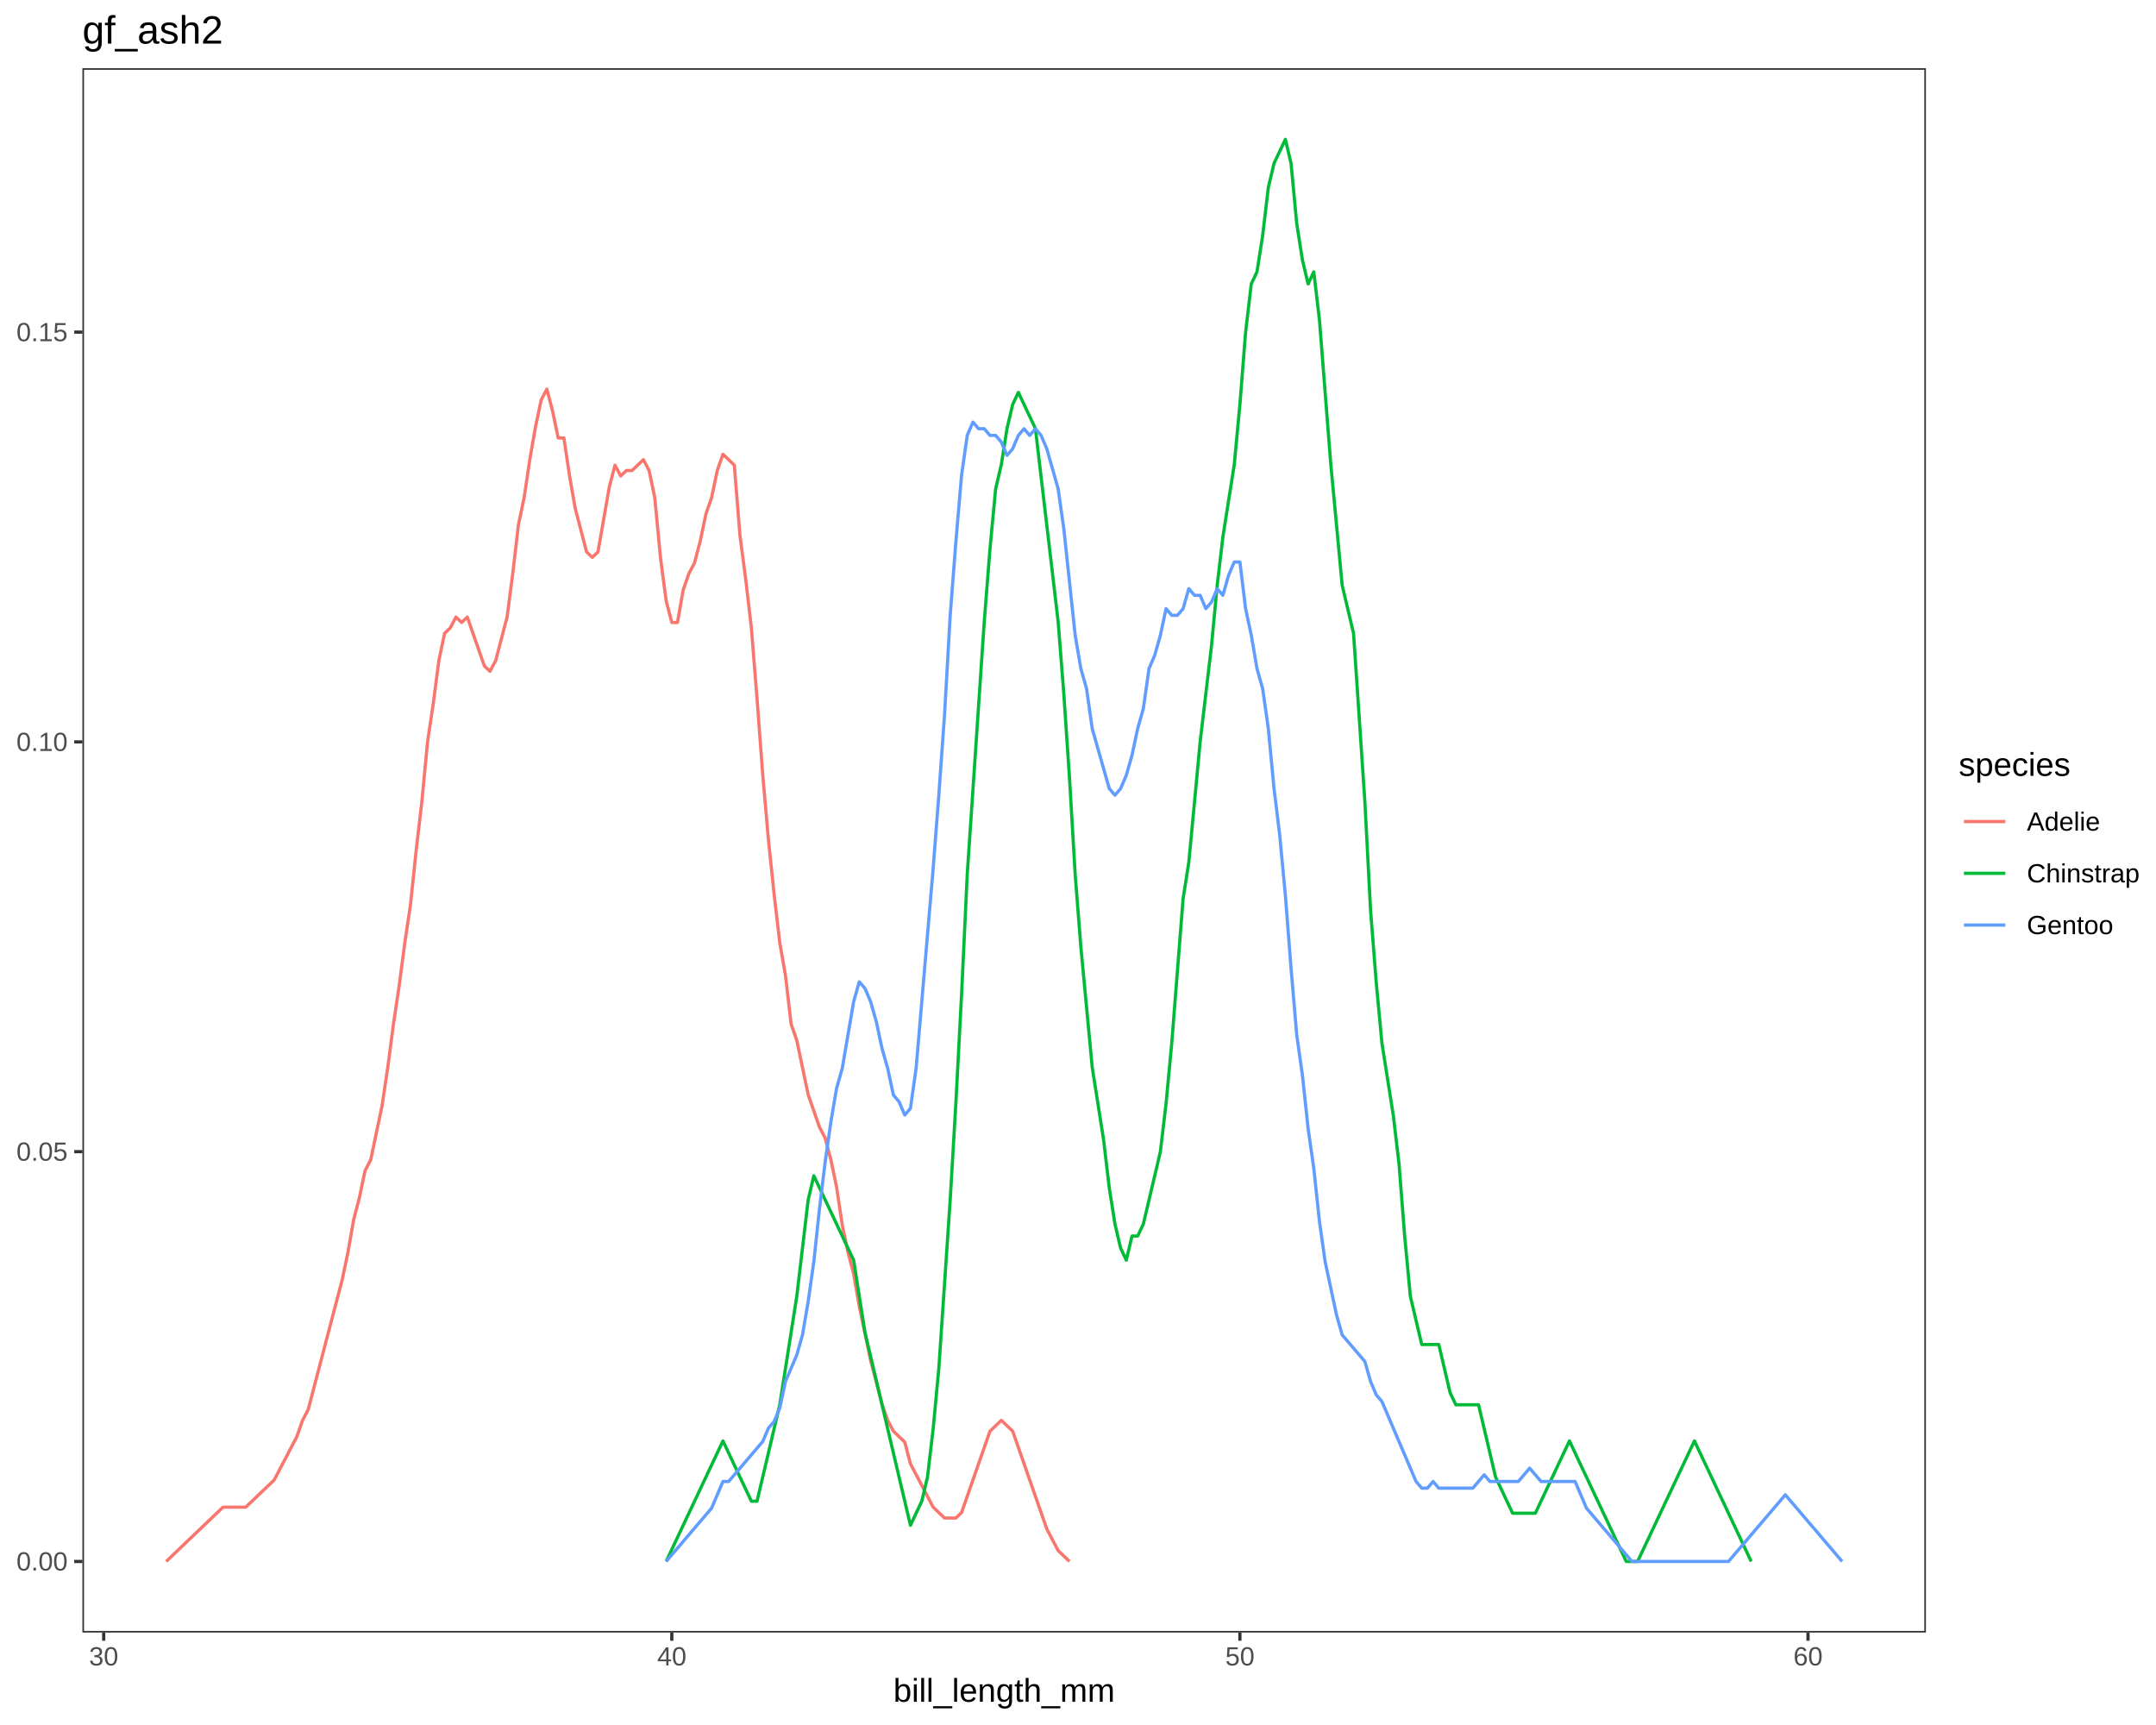
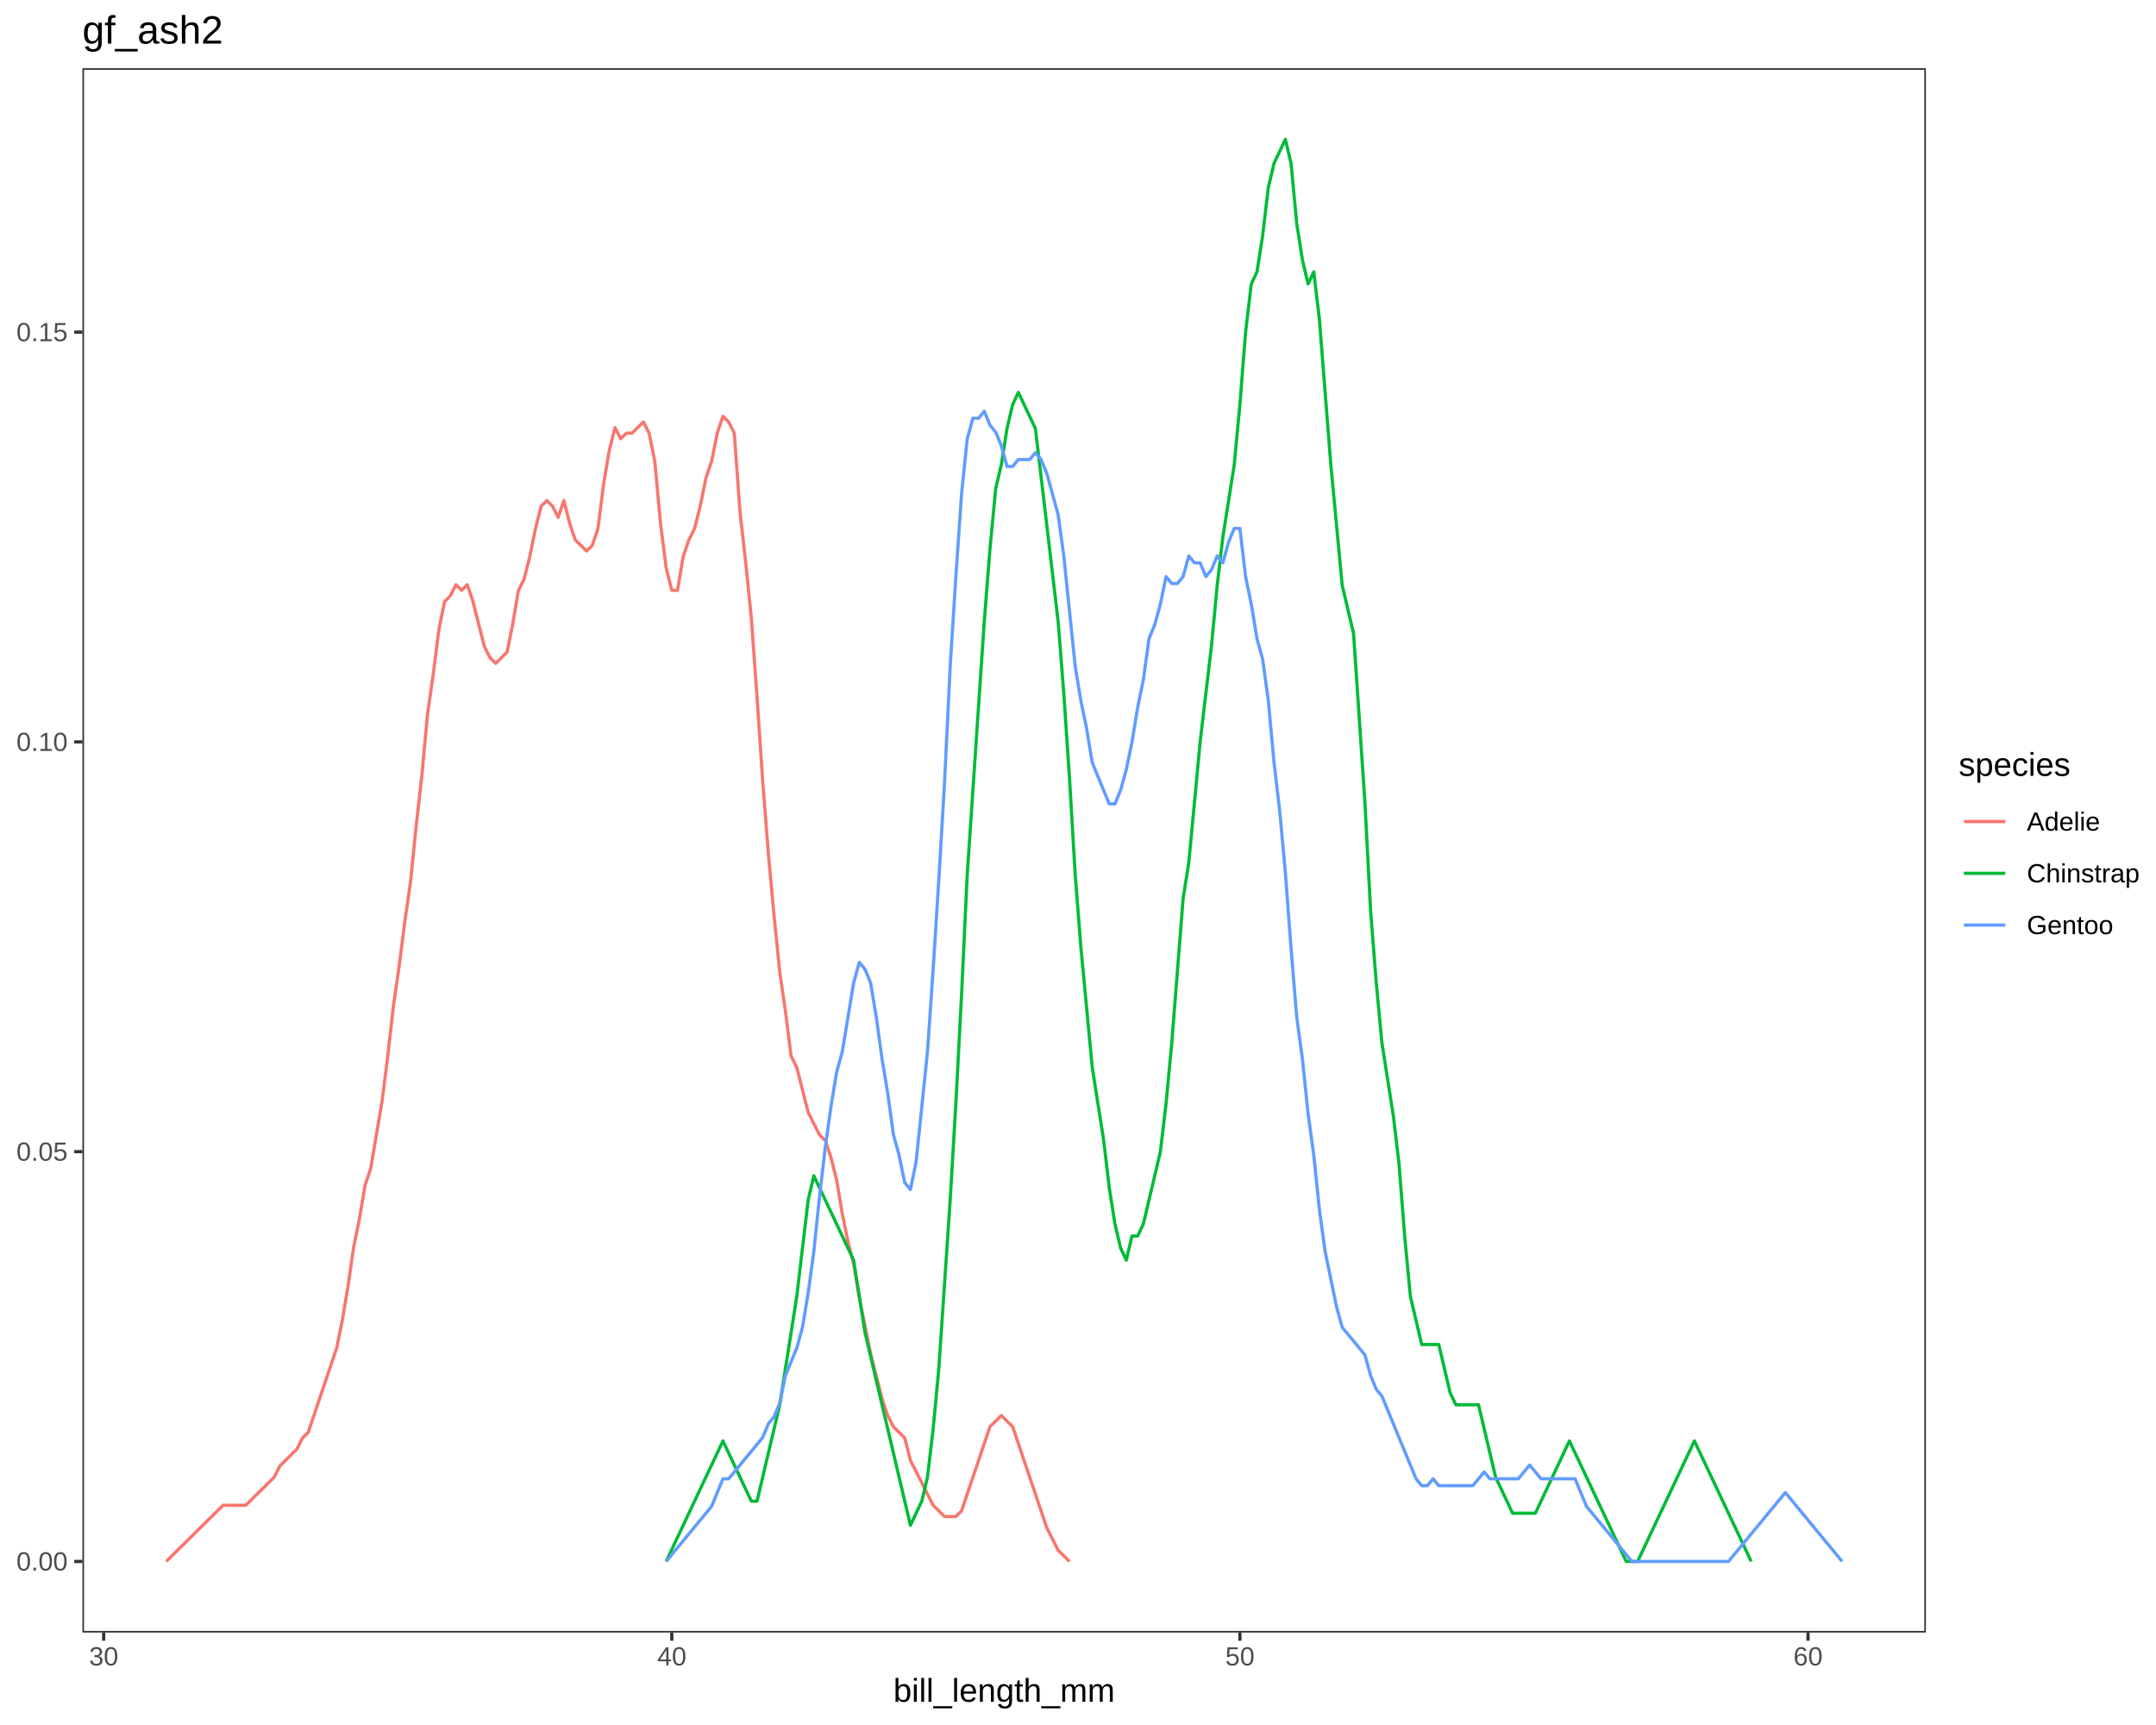
<svg xmlns="http://www.w3.org/2000/svg" viewBox="0 0 720.00 576.00">
  <defs>
    <style type="text/css">
    line, polyline, polygon, path, rect, circle {
      fill: none;
      stroke: #000000;
      stroke-linecap: round;
      stroke-linejoin: round;
      stroke-miterlimit: 10.00;
    }
  </style>
  </defs>
  <rect width="100%" height="100%" style="stroke: none; fill: #FFFFFF;" />
  <rect x="0.00" y="0.00" width="720.00" height="576.00" style="stroke-width: 1.07; stroke: #FFFFFF; fill: #FFFFFF;" />
  <defs>
    <clipPath id="cpMjcuNTJ8NjQzLjE2fDU0NS4xM3wyMi43Nw==">
      <rect x="27.52" y="22.77" width="615.64" height="522.36" />
    </clipPath>
  </defs>
  <rect x="27.52" y="22.77" width="615.64" height="522.36" style="stroke-width: 1.07; stroke: none; fill: #FFFFFF;" clip-path="url(#cpMjcuNTJ8NjQzLjE2fDU0NS4xM3wyMi43Nw==)" />
-   <polyline points="55.50,521.39 74.48,503.26 82.06,503.26 91.55,494.20 93.45,490.58 99.14,479.70 101.04,474.27 102.93,470.64 110.52,441.65 112.42,434.40 114.32,427.15 116.21,418.09 118.11,407.21 120.01,399.96 121.91,390.90 123.80,387.28 127.60,369.16 129.49,356.47 131.39,341.97 133.29,329.28 135.19,314.79 137.08,302.10 138.98,283.98 140.88,267.67 142.78,247.73 144.67,235.05 146.57,220.55 148.47,211.49 150.36,209.67 152.26,206.05 154.16,207.86 156.06,206.05 157.95,211.49 159.85,216.92 161.75,222.36 163.64,224.17 165.54,220.55 167.44,213.30 169.34,206.05 171.23,191.55 173.13,175.24 175.03,166.18 176.92,153.49 178.82,142.62 180.72,133.56 182.62,129.93 184.51,137.18 186.41,146.24 188.31,146.24 190.21,158.93 192.10,169.80 195.90,184.30 197.79,186.11 199.69,184.30 201.59,173.43 203.49,162.55 205.38,155.31 207.28,158.93 209.18,157.12 211.07,157.12 214.87,153.49 216.77,157.12 218.66,166.18 220.56,186.11 222.46,200.61 224.35,207.86 226.25,207.86 228.15,196.99 230.05,191.55 231.94,187.93 233.84,180.68 235.74,171.62 237.64,166.18 239.53,157.12 241.43,151.68 243.33,153.49 245.22,155.31 247.12,178.87 249.02,193.36 250.92,209.67 252.81,233.23 254.71,258.61 256.61,280.35 258.50,298.48 260.40,314.79 262.30,325.66 264.20,341.97 266.09,347.41 267.99,356.47 269.89,365.53 271.78,370.97 273.68,376.40 275.58,380.03 277.48,387.28 279.37,396.34 281.27,409.03 283.17,418.09 285.07,425.34 286.96,436.21 290.76,454.33 294.55,468.83 296.45,474.27 298.35,477.89 302.14,481.52 304.04,488.77 311.63,503.26 315.42,506.89 319.21,506.89 321.11,505.08 330.60,477.89 334.39,474.27 338.19,477.89 349.57,510.51 353.36,517.76 357.16,521.39 " style="stroke-width: 1.07; stroke: #F8766D; stroke-linecap: butt;" clip-path="url(#cpMjcuNTJ8NjQzLjE2fDU0NS4xM3wyMi43Nw==)" />
+   <polyline points="55.50,521.39 74.48,502.64 82.06,502.64 91.55,493.27 93.45,489.52 99.14,483.90 101.04,480.15 102.93,478.28 110.52,455.78 112.42,450.16 114.32,440.79 116.21,429.54 118.11,416.42 120.01,407.05 121.91,395.81 123.80,390.18 127.60,367.69 129.49,352.70 131.39,335.83 133.29,322.71 135.19,307.71 137.08,294.59 138.98,275.85 140.88,258.98 142.78,238.36 144.67,225.24 146.57,210.24 148.47,200.87 150.36,199.00 152.26,195.25 154.16,197.12 156.06,195.25 157.95,200.87 159.85,208.37 161.75,215.87 163.64,219.62 165.54,221.49 167.44,219.62 169.34,217.74 171.23,208.37 173.13,197.12 175.03,193.38 176.92,185.88 178.82,176.51 180.72,169.01 182.62,167.13 184.51,169.01 186.41,172.76 188.31,167.13 190.21,174.63 192.10,180.26 195.90,184.00 197.79,182.13 199.69,176.51 201.59,161.51 203.49,150.27 205.38,142.77 207.28,146.52 209.18,144.64 211.07,144.64 214.87,140.89 216.77,144.64 218.66,154.01 220.56,174.63 222.46,189.63 224.35,197.12 226.25,197.12 228.15,185.88 230.05,180.26 231.94,176.51 233.84,169.01 235.74,159.64 237.64,154.01 239.53,144.64 241.43,139.02 243.33,140.89 245.22,144.64 247.12,170.88 249.02,187.75 250.92,206.50 252.81,232.74 254.71,260.85 256.61,285.22 258.50,305.84 260.40,324.58 262.30,337.70 264.20,352.70 266.09,356.44 267.99,363.94 269.89,371.44 271.78,375.19 273.68,378.94 275.58,380.81 277.48,386.43 279.37,393.93 281.27,405.18 283.17,414.55 285.07,422.05 286.96,433.29 290.76,452.04 294.55,467.03 296.45,472.65 298.35,476.40 302.14,480.15 304.04,487.65 311.63,502.64 315.42,506.39 319.21,506.39 321.11,504.52 330.60,476.40 334.39,472.65 338.19,476.40 349.57,510.14 353.36,517.64 357.16,521.39 " style="stroke-width: 1.07; stroke: #F8766D; stroke-linecap: butt;" clip-path="url(#cpMjcuNTJ8NjQzLjE2fDU0NS4xM3wyMi43Nw==)" />
  <polyline points="222.46,521.39 241.43,481.14 250.92,501.27 252.81,501.27 260.40,469.07 266.09,432.85 269.89,400.66 271.78,392.61 285.07,420.78 288.86,444.92 290.76,452.97 304.04,509.31 307.83,501.27 309.73,493.22 311.63,477.12 313.52,457.00 317.32,400.66 319.21,368.46 321.11,332.24 323.01,292.00 326.80,235.66 328.70,207.49 330.60,183.34 332.50,163.22 334.39,155.17 336.29,143.10 338.19,135.05 340.08,131.03 341.98,135.05 345.78,143.10 347.67,159.20 349.57,175.29 351.47,191.39 353.36,207.49 355.26,231.63 357.16,259.80 359.06,292.00 360.95,316.15 364.75,356.39 366.64,368.46 368.54,380.54 370.44,396.63 372.34,408.71 374.23,416.75 376.13,420.78 378.03,412.73 379.93,412.73 381.82,408.71 385.62,392.61 387.51,384.56 389.41,368.46 391.31,348.34 395.10,300.05 397.00,287.98 398.90,267.85 400.79,247.73 404.59,215.54 406.49,195.42 408.38,179.32 410.28,167.25 412.18,155.17 414.07,135.05 415.97,110.90 417.87,94.81 419.77,90.78 421.66,78.71 423.56,62.61 425.46,54.56 427.36,50.54 429.25,46.52 431.15,54.56 433.05,74.69 434.94,86.76 436.84,94.81 438.74,90.78 440.64,106.88 442.53,131.03 444.43,155.17 446.33,175.29 448.22,195.42 450.12,203.46 452.02,211.51 455.81,267.85 457.71,304.07 459.61,328.22 461.50,348.34 465.30,372.49 467.20,388.58 469.09,412.73 470.99,432.85 474.79,448.95 480.48,448.95 484.27,465.05 486.17,469.07 493.76,469.07 499.45,493.22 505.14,505.29 512.73,505.29 524.11,481.14 543.08,521.39 546.88,521.39 565.85,481.14 584.82,521.39 " style="stroke-width: 1.07; stroke: #00BA38; stroke-linecap: butt;" clip-path="url(#cpMjcuNTJ8NjQzLjE2fDU0NS4xM3wyMi43Nw==)" />
-   <polyline points="222.46,521.39 237.64,503.59 241.43,494.69 243.33,494.69 254.71,481.34 256.61,476.89 258.50,474.67 260.40,470.22 262.30,461.32 266.09,452.42 267.99,445.74 269.89,434.62 271.78,421.27 273.68,403.47 275.58,387.90 277.48,374.55 279.37,363.42 281.27,356.75 285.07,334.50 286.96,327.83 288.86,330.05 290.76,334.50 292.65,341.18 294.55,350.07 296.45,356.75 298.35,365.65 300.24,367.87 302.14,372.32 304.04,370.10 305.93,356.75 307.83,334.50 309.73,312.25 311.63,290.00 313.52,265.53 315.42,238.83 317.32,205.46 319.21,180.99 321.11,158.74 323.01,145.39 324.91,140.94 326.80,143.16 328.70,143.16 330.60,145.39 332.50,145.39 334.39,147.61 336.29,152.06 338.19,149.84 340.08,145.39 341.98,143.16 343.88,145.39 345.78,143.16 347.67,145.39 349.57,149.84 351.47,156.51 353.36,163.19 355.26,176.54 359.06,212.13 360.95,223.26 362.85,229.93 364.75,243.28 366.64,249.96 368.54,256.63 370.44,263.31 372.34,265.53 374.23,263.31 376.13,258.86 378.03,252.18 379.93,243.28 381.82,236.61 383.72,223.26 385.62,218.81 387.51,212.13 389.41,203.24 391.31,205.46 393.21,205.46 395.10,203.24 397.00,196.56 398.90,198.79 400.79,198.79 402.69,203.24 404.59,201.01 406.49,196.56 408.38,198.79 410.28,192.11 412.18,187.66 414.07,187.66 415.97,203.24 417.87,212.13 419.77,223.26 421.66,229.93 423.56,243.28 425.46,263.31 427.36,278.88 429.25,298.90 431.15,323.38 433.05,345.62 434.94,358.97 436.84,376.77 438.74,390.12 440.64,407.92 442.53,421.27 446.33,439.07 448.22,445.74 453.92,452.42 455.81,454.64 457.71,461.32 459.61,465.77 461.50,467.99 472.89,494.69 474.79,496.91 476.68,496.91 478.58,494.69 480.48,496.91 491.86,496.91 495.65,492.46 497.55,494.69 507.04,494.69 510.83,490.24 514.63,494.69 526.01,494.69 529.80,503.59 544.98,521.39 577.23,521.39 596.21,499.14 615.18,521.39 " style="stroke-width: 1.07; stroke: #619CFF; stroke-linecap: butt;" clip-path="url(#cpMjcuNTJ8NjQzLjE2fDU0NS4xM3wyMi43Nw==)" />
+   <polyline points="222.46,521.39 237.64,502.99 241.43,493.79 243.33,493.79 254.71,479.99 256.61,475.39 258.50,473.09 260.40,468.50 262.30,459.30 266.09,450.10 267.99,443.20 269.89,431.70 271.78,417.90 273.68,399.51 275.58,383.41 277.48,369.61 279.37,358.11 281.27,351.21 285.07,328.22 286.96,321.32 288.86,323.62 290.76,328.22 292.65,339.72 294.55,353.51 296.45,365.01 298.35,378.81 300.24,385.71 302.14,394.91 304.04,397.21 305.93,388.01 307.83,369.61 309.73,351.21 311.63,323.62 313.52,293.72 315.42,261.53 317.32,222.44 319.21,192.54 321.11,164.95 323.01,146.55 324.91,139.65 326.80,139.65 328.70,137.35 330.60,141.95 332.50,144.25 334.39,148.85 336.29,155.75 338.19,155.75 340.08,153.45 341.98,153.45 343.88,153.45 345.78,151.15 347.67,153.45 349.57,158.05 351.47,164.95 353.36,171.84 355.26,185.64 359.06,222.44 360.95,233.93 362.85,243.13 364.75,254.63 366.64,259.23 368.54,263.83 370.44,268.43 372.34,268.43 374.23,263.83 376.13,256.93 378.03,247.73 379.93,236.23 381.82,227.04 383.72,213.24 385.62,208.64 387.51,201.74 389.41,192.54 391.31,194.84 393.21,194.84 395.10,192.54 397.00,185.64 398.90,187.94 400.79,187.94 402.69,192.54 404.59,190.24 406.49,185.64 408.38,187.94 410.28,181.04 412.18,176.44 414.07,176.44 415.97,192.54 417.87,201.74 419.77,213.24 421.66,220.14 423.56,233.93 425.46,254.63 427.36,270.73 429.25,291.42 431.15,316.72 433.05,339.72 434.94,353.51 436.84,371.91 438.74,385.71 440.64,404.11 442.53,417.90 446.33,436.30 448.22,443.20 453.92,450.10 455.81,452.40 457.71,459.30 459.61,463.90 461.50,466.20 472.89,493.79 474.79,496.09 476.68,496.09 478.58,493.79 480.48,496.09 491.86,496.09 495.65,491.49 497.55,493.79 507.04,493.79 510.83,489.19 514.63,493.79 526.01,493.79 529.80,502.99 544.98,521.39 577.23,521.39 596.21,498.39 615.18,521.39 " style="stroke-width: 1.07; stroke: #619CFF; stroke-linecap: butt;" clip-path="url(#cpMjcuNTJ8NjQzLjE2fDU0NS4xM3wyMi43Nw==)" />
  <rect x="27.52" y="22.77" width="615.64" height="522.36" style="stroke-width: 1.07; stroke: #333333;" clip-path="url(#cpMjcuNTJ8NjQzLjE2fDU0NS4xM3wyMi43Nw==)" />
  <defs>
    <clipPath id="cpMC4wMHw3MjAuMDB8NTc2LjAwfDAuMDA=">
      <rect x="0.00" y="0.00" width="720.00" height="576.00" />
    </clipPath>
  </defs>
  <g clip-path="url(#cpMC4wMHw3MjAuMDB8NTc2LjAwfDAuMDA=)">
    <text x="5.48" y="524.41" style="font-size: 8.80px; fill: #4D4D4D; font-family: Liberation Sans;" textLength="17.11px" lengthAdjust="spacingAndGlyphs">0.00</text>
  </g>
  <g clip-path="url(#cpMC4wMHw3MjAuMDB8NTc2LjAwfDAuMDA=)">
    <text x="5.48" y="387.58" style="font-size: 8.80px; fill: #4D4D4D; font-family: Liberation Sans;" textLength="17.11px" lengthAdjust="spacingAndGlyphs">0.05</text>
  </g>
  <g clip-path="url(#cpMC4wMHw3MjAuMDB8NTc2LjAwfDAuMDA=)">
    <text x="5.48" y="250.76" style="font-size: 8.80px; fill: #4D4D4D; font-family: Liberation Sans;" textLength="17.11px" lengthAdjust="spacingAndGlyphs">0.10</text>
  </g>
  <g clip-path="url(#cpMC4wMHw3MjAuMDB8NTc2LjAwfDAuMDA=)">
    <text x="5.48" y="113.93" style="font-size: 8.80px; fill: #4D4D4D; font-family: Liberation Sans;" textLength="17.11px" lengthAdjust="spacingAndGlyphs">0.15</text>
  </g>
  <polyline points="24.78,521.39 27.52,521.39 " style="stroke-width: 1.07; stroke: #333333; stroke-linecap: butt;" clip-path="url(#cpMC4wMHw3MjAuMDB8NTc2LjAwfDAuMDA=)" />
  <polyline points="24.78,384.56 27.52,384.56 " style="stroke-width: 1.07; stroke: #333333; stroke-linecap: butt;" clip-path="url(#cpMC4wMHw3MjAuMDB8NTc2LjAwfDAuMDA=)" />
  <polyline points="24.78,247.73 27.52,247.73 " style="stroke-width: 1.07; stroke: #333333; stroke-linecap: butt;" clip-path="url(#cpMC4wMHw3MjAuMDB8NTc2LjAwfDAuMDA=)" />
  <polyline points="24.78,110.90 27.52,110.90 " style="stroke-width: 1.07; stroke: #333333; stroke-linecap: butt;" clip-path="url(#cpMC4wMHw3MjAuMDB8NTc2LjAwfDAuMDA=)" />
  <polyline points="34.63,547.87 34.63,545.13 " style="stroke-width: 1.07; stroke: #333333; stroke-linecap: butt;" clip-path="url(#cpMC4wMHw3MjAuMDB8NTc2LjAwfDAuMDA=)" />
  <polyline points="224.35,547.87 224.35,545.13 " style="stroke-width: 1.07; stroke: #333333; stroke-linecap: butt;" clip-path="url(#cpMC4wMHw3MjAuMDB8NTc2LjAwfDAuMDA=)" />
  <polyline points="414.07,547.87 414.07,545.13 " style="stroke-width: 1.07; stroke: #333333; stroke-linecap: butt;" clip-path="url(#cpMC4wMHw3MjAuMDB8NTc2LjAwfDAuMDA=)" />
  <polyline points="603.79,547.87 603.79,545.13 " style="stroke-width: 1.07; stroke: #333333; stroke-linecap: butt;" clip-path="url(#cpMC4wMHw3MjAuMDB8NTc2LjAwfDAuMDA=)" />
  <g clip-path="url(#cpMC4wMHw3MjAuMDB8NTc2LjAwfDAuMDA=)">
    <text x="29.74" y="556.11" style="font-size: 8.80px; fill: #4D4D4D; font-family: Liberation Sans;" textLength="9.78px" lengthAdjust="spacingAndGlyphs">30</text>
  </g>
  <g clip-path="url(#cpMC4wMHw3MjAuMDB8NTc2LjAwfDAuMDA=)">
    <text x="219.46" y="556.11" style="font-size: 8.80px; fill: #4D4D4D; font-family: Liberation Sans;" textLength="9.78px" lengthAdjust="spacingAndGlyphs">40</text>
  </g>
  <g clip-path="url(#cpMC4wMHw3MjAuMDB8NTc2LjAwfDAuMDA=)">
    <text x="409.18" y="556.11" style="font-size: 8.80px; fill: #4D4D4D; font-family: Liberation Sans;" textLength="9.78px" lengthAdjust="spacingAndGlyphs">50</text>
  </g>
  <g clip-path="url(#cpMC4wMHw3MjAuMDB8NTc2LjAwfDAuMDA=)">
    <text x="598.90" y="556.11" style="font-size: 8.80px; fill: #4D4D4D; font-family: Liberation Sans;" textLength="9.78px" lengthAdjust="spacingAndGlyphs">60</text>
  </g>
  <g clip-path="url(#cpMC4wMHw3MjAuMDB8NTc2LjAwfDAuMDA=)">
    <text x="298.34" y="568.24" style="font-size: 11.00px; font-family: Liberation Sans;" textLength="74.00px" lengthAdjust="spacingAndGlyphs">bill_length_mm</text>
  </g>
  <rect x="654.12" y="250.37" width="60.40" height="67.16" style="stroke-width: 1.07; stroke: none; fill: #FFFFFF;" clip-path="url(#cpMC4wMHw3MjAuMDB8NTc2LjAwfDAuMDA=)" />
  <g clip-path="url(#cpMC4wMHw3MjAuMDB8NTc2LjAwfDAuMDA=)">
    <text x="654.12" y="259.07" style="font-size: 11.00px; font-family: Liberation Sans;" textLength="37.31px" lengthAdjust="spacingAndGlyphs">species</text>
  </g>
  <rect x="654.12" y="265.69" width="17.28" height="17.28" style="stroke-width: 1.07; stroke: none; fill: #FFFFFF;" clip-path="url(#cpMC4wMHw3MjAuMDB8NTc2LjAwfDAuMDA=)" />
  <line x1="655.85" y1="274.33" x2="669.67" y2="274.33" style="stroke-width: 1.07; stroke: #F8766D; stroke-linecap: butt;" clip-path="url(#cpMC4wMHw3MjAuMDB8NTc2LjAwfDAuMDA=)" />
  <rect x="654.12" y="282.97" width="17.28" height="17.28" style="stroke-width: 1.07; stroke: none; fill: #FFFFFF;" clip-path="url(#cpMC4wMHw3MjAuMDB8NTc2LjAwfDAuMDA=)" />
  <line x1="655.85" y1="291.61" x2="669.67" y2="291.61" style="stroke-width: 1.07; stroke: #00BA38; stroke-linecap: butt;" clip-path="url(#cpMC4wMHw3MjAuMDB8NTc2LjAwfDAuMDA=)" />
  <rect x="654.12" y="300.25" width="17.28" height="17.28" style="stroke-width: 1.07; stroke: none; fill: #FFFFFF;" clip-path="url(#cpMC4wMHw3MjAuMDB8NTc2LjAwfDAuMDA=)" />
  <line x1="655.85" y1="308.89" x2="669.67" y2="308.89" style="stroke-width: 1.07; stroke: #619CFF; stroke-linecap: butt;" clip-path="url(#cpMC4wMHw3MjAuMDB8NTc2LjAwfDAuMDA=)" />
  <g clip-path="url(#cpMC4wMHw3MjAuMDB8NTc2LjAwfDAuMDA=)">
    <text x="676.88" y="277.36" style="font-size: 8.80px; font-family: Liberation Sans;" textLength="24.45px" lengthAdjust="spacingAndGlyphs">Adelie</text>
  </g>
  <g clip-path="url(#cpMC4wMHw3MjAuMDB8NTc2LjAwfDAuMDA=)">
    <text x="676.88" y="294.64" style="font-size: 8.80px; font-family: Liberation Sans;" textLength="37.64px" lengthAdjust="spacingAndGlyphs">Chinstrap</text>
  </g>
  <g clip-path="url(#cpMC4wMHw3MjAuMDB8NTc2LjAwfDAuMDA=)">
    <text x="676.88" y="311.92" style="font-size: 8.80px; font-family: Liberation Sans;" textLength="28.84px" lengthAdjust="spacingAndGlyphs">Gentoo</text>
  </g>
  <g clip-path="url(#cpMC4wMHw3MjAuMDB8NTc2LjAwfDAuMDA=)">
    <text x="27.52" y="14.56" style="font-size: 13.20px; font-family: Liberation Sans;" textLength="46.89px" lengthAdjust="spacingAndGlyphs">gf_ash2</text>
  </g>
</svg>
